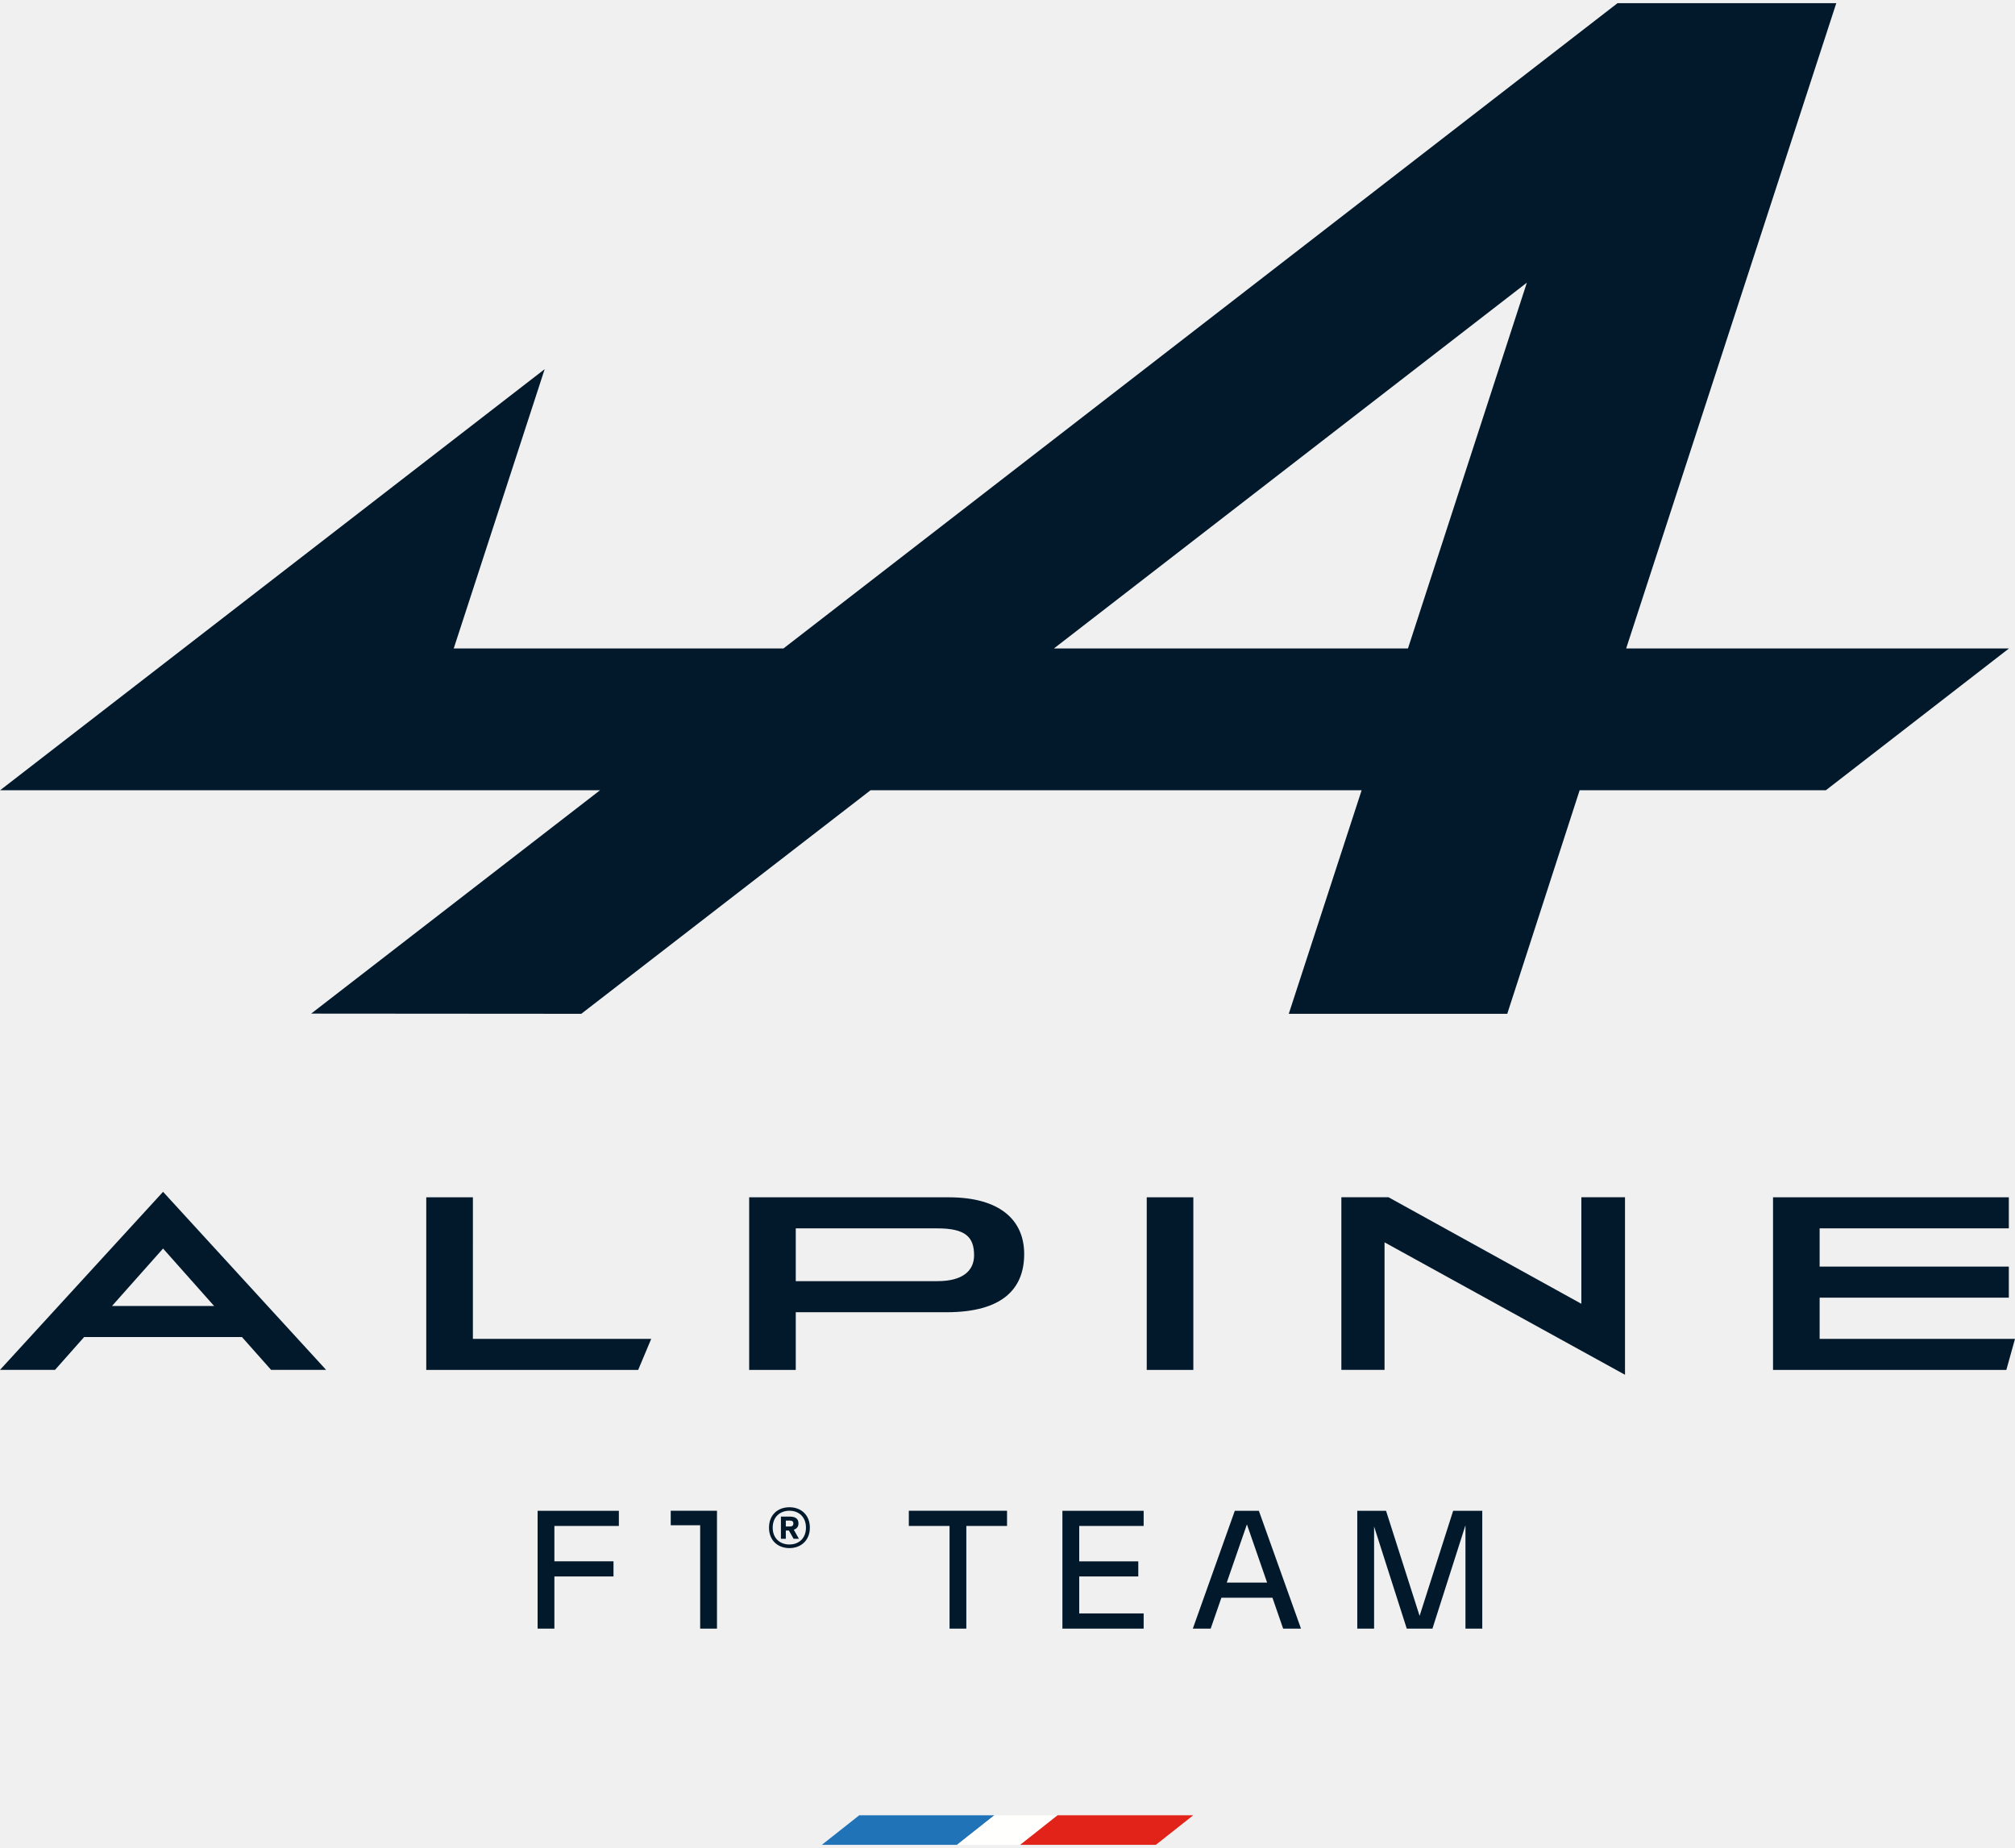
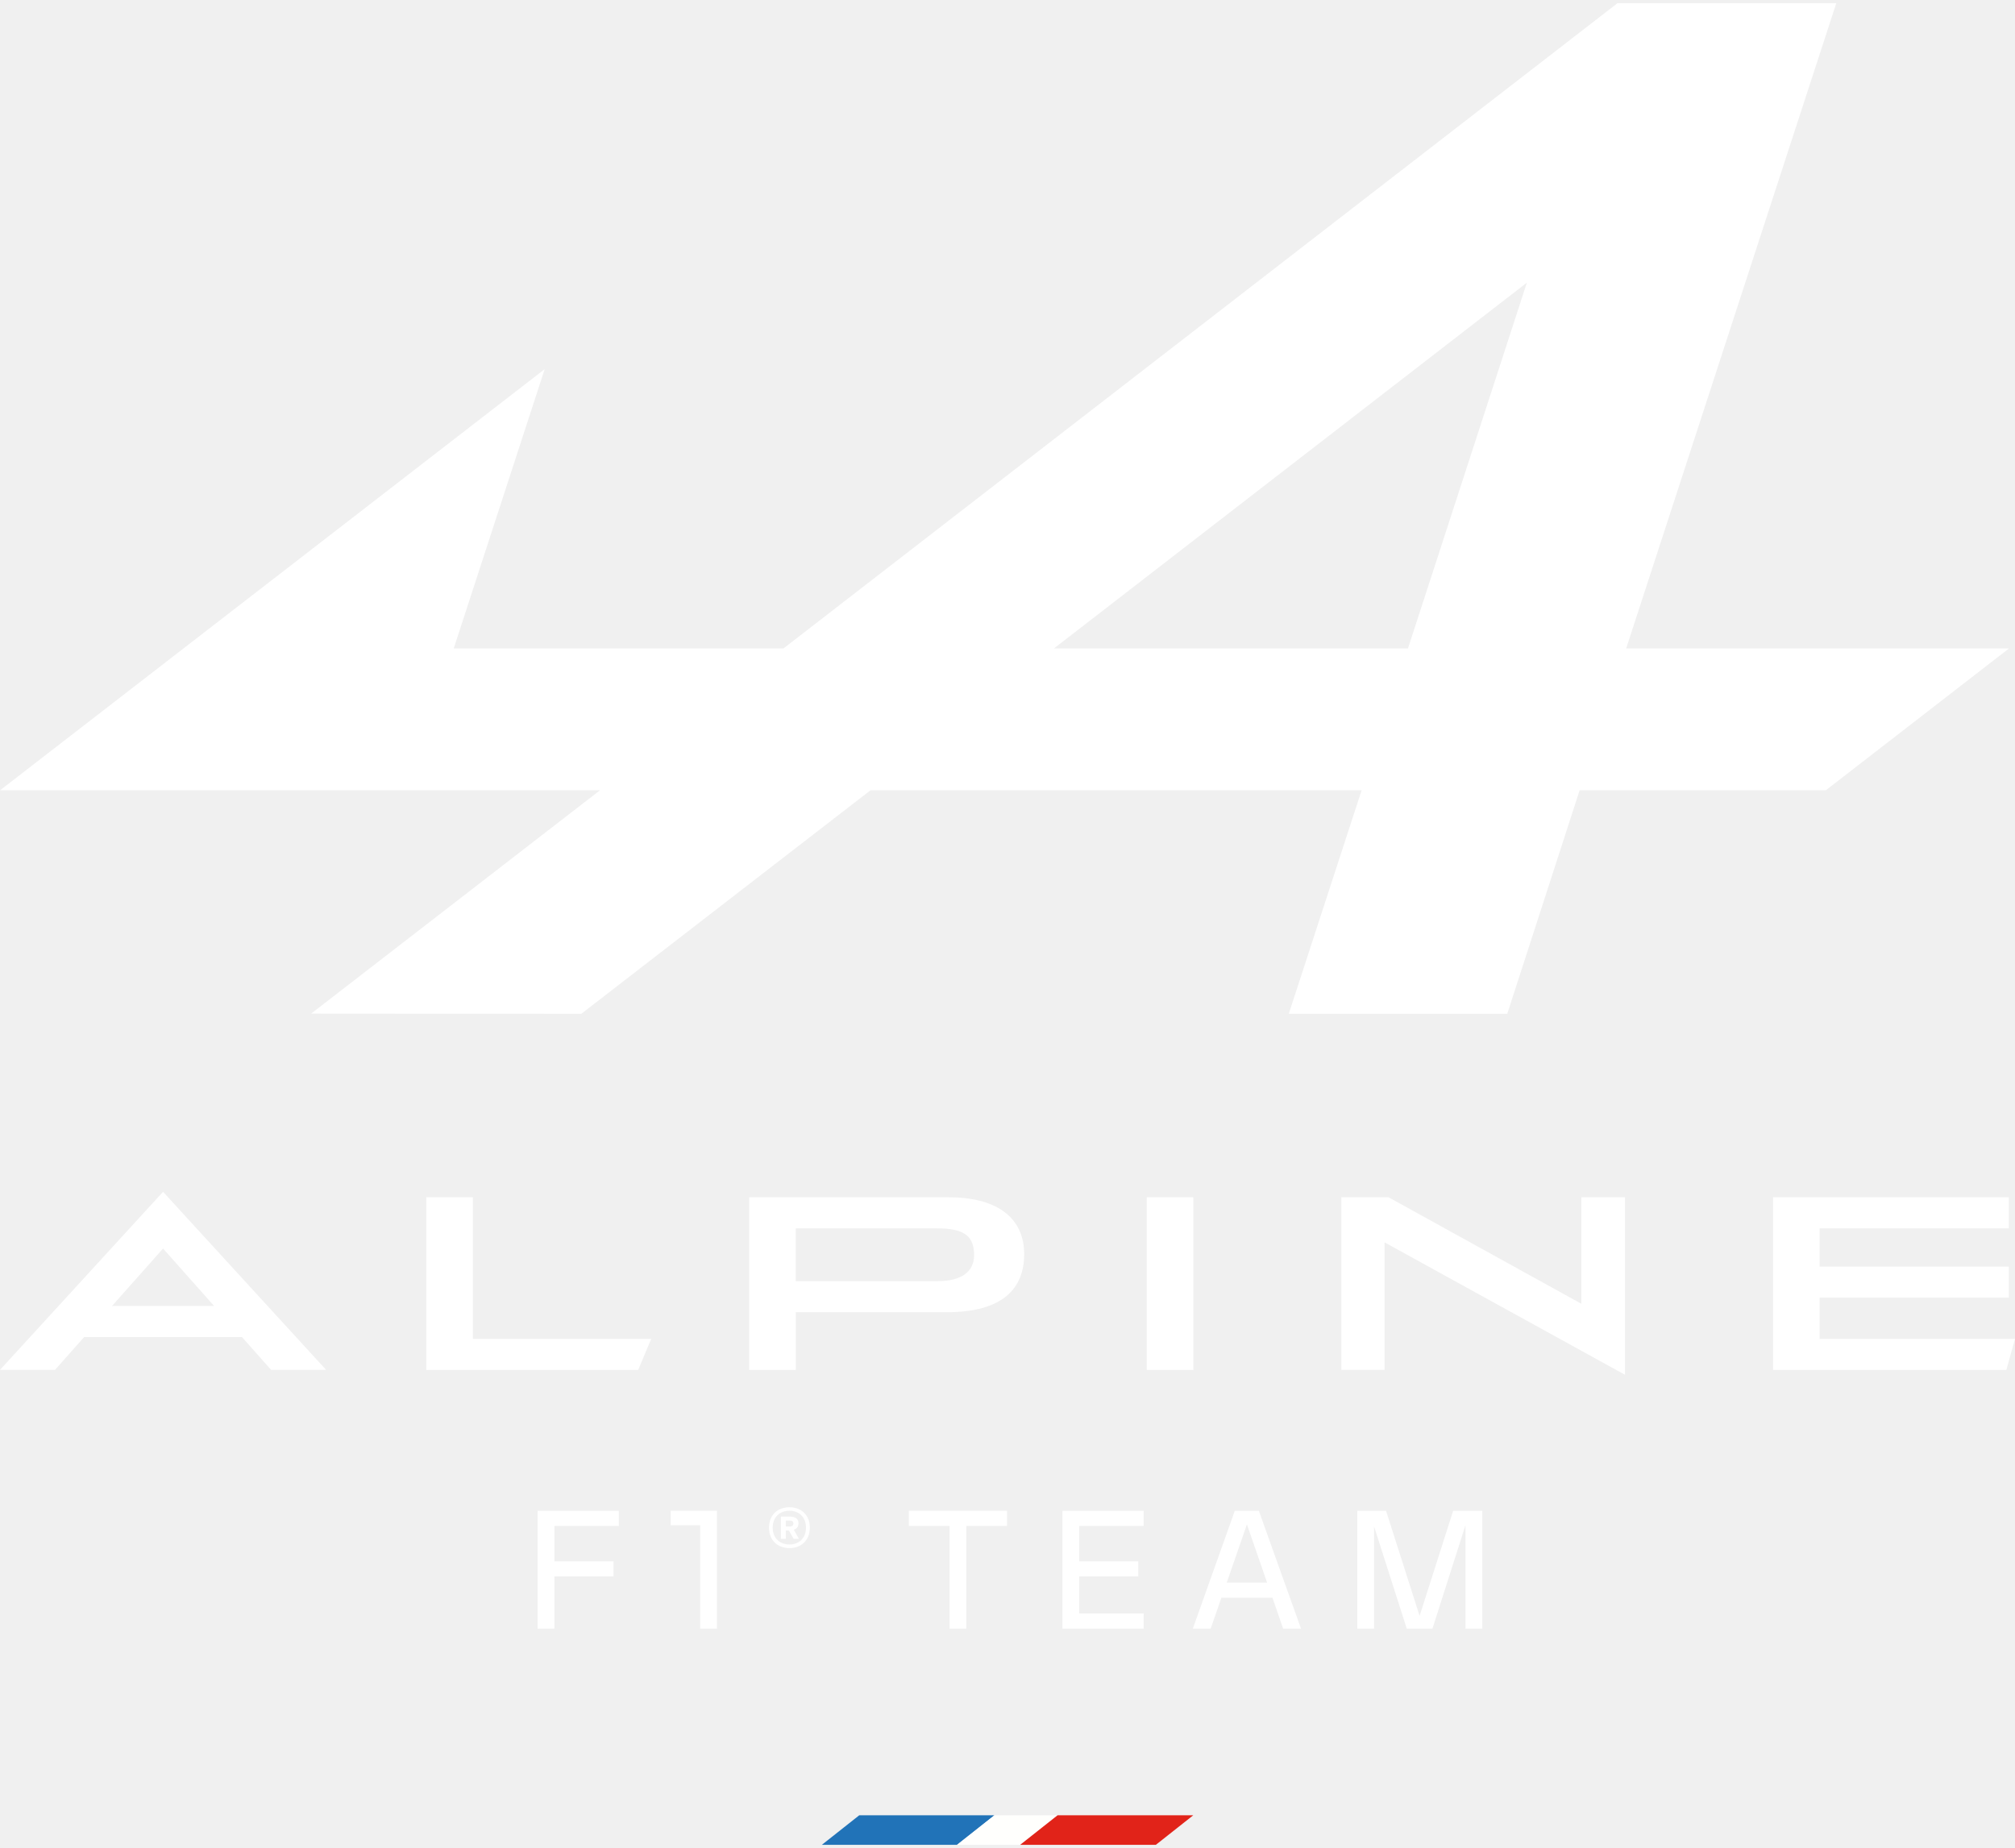
- <svg xmlns="http://www.w3.org/2000/svg" height="2293" viewBox="1.524 1.489 359.272 328.4" width="2500">
-   <g fill="#02192b">
+ <svg xmlns="http://www.w3.org/2000/svg" fill="#ffffff" height="2293" viewBox="1.524 1.489 359.272 328.4" width="2500">
+   <g fill="#ffffff">
    <path d="m57.003 181.668 48.163.035 51.569-39.86h87.565l-12.99 39.86h38.955l12.906-39.86h43.898l32.653-25.287h-68.256l37.466-115.067h-39.002l-148.717 115.067h-58.79l16.215-49.804-97.098 75.089h106.967zm216.76-130.34-21.201 65.229h-63.125zm-176.383 240.005h2.992v-9.3h10.538v-2.7h-10.538v-6.307h11.494v-2.7h-14.486zm23.735-18.434h5.248v18.43h2.998v-21.013h-8.246zm21.163-3.209c-2.111 0-3.642 1.385-3.642 3.642 0 2.237 1.53 3.642 3.642 3.642 2.091 0 3.642-1.405 3.642-3.642 0-2.257-1.55-3.642-3.642-3.642m0 6.64c-1.71 0-2.984-1.121-2.984-2.998 0-1.89 1.274-3.018 2.984-3.018 1.697 0 2.95 1.128 2.95 3.018 0 1.877-1.253 2.998-2.95 2.998" />
    <path d="m143.891 272.562c0-.803-.526-1.205-1.544-1.205h-1.585v3.954h.872v-1.475h.547l.838 1.475h.948l-.913-1.62c.547-.167.837-.548.837-1.13m-1.51.562h-.747v-1.053h.748c.415 0 .602.201.602.506 0 .346-.187.547-.602.547m21.184-.1h7.263v18.306h2.991v-18.306h7.257v-2.708h-17.51zm27.385 18.31h14.485v-2.708h-11.487v-6.591h10.531v-2.7h-10.53v-6.308h11.486v-2.7h-14.486zm30.735-21.005-7.484 21.008h3.185l1.91-5.511h9.105l1.904 5.511h3.185l-7.512-21.008zm-1.433 12.796 3.594-10.38 3.6 10.38zm34.384 5.94-5.982-18.743h-5.13v21.008h2.997v-18.209l5.823 18.209h4.584l5.885-18.43v18.43h2.998v-21.008h-5.193zm-253.113-43.87h9.811l5.186-5.85h28.146l5.193 5.85h9.81l-29.072-31.752zm19.97-11.39 9.104-10.247 9.105 10.248zm192.801-19.38h-8.309v30.783h8.309zm69.181 18.983-34.39-19h-8.399v30.784h7.7v-22.738l42.873 23.617v-31.662h-7.783zm-197.634-18.983h-8.316v30.783h37.783l2.326-5.54h-31.795zm240.12 25.24v-7.346h33.733v-5.539h-33.733v-6.82h33.733v-5.54h-42.042v30.784h41.599l1.544-5.54zm-155.288-25.24h-35.574v30.783h8.308v-10.29h26.871c9.985 0 13.855-4.181 13.855-10.378 0-5.982-4.224-10.116-13.46-10.116m-1.98 14.949h-25.287v-9.41h25.244c5.013 0 6.55 1.538 6.55 4.799 0 2.852-2.153 4.611-6.508 4.611" />
  </g>
  <path d="m154.721 324.62-6.667 5.269h24.102l6.668-5.269z" fill="#2173b8" />
  <path d="m178.827 324.62-6.667 5.269h11.244l6.668-5.269z" fill="#fffffd" />
  <path d="m190.083 324.62-6.668 5.269h24.191l6.668-5.269z" fill="#e12319" />
</svg>
